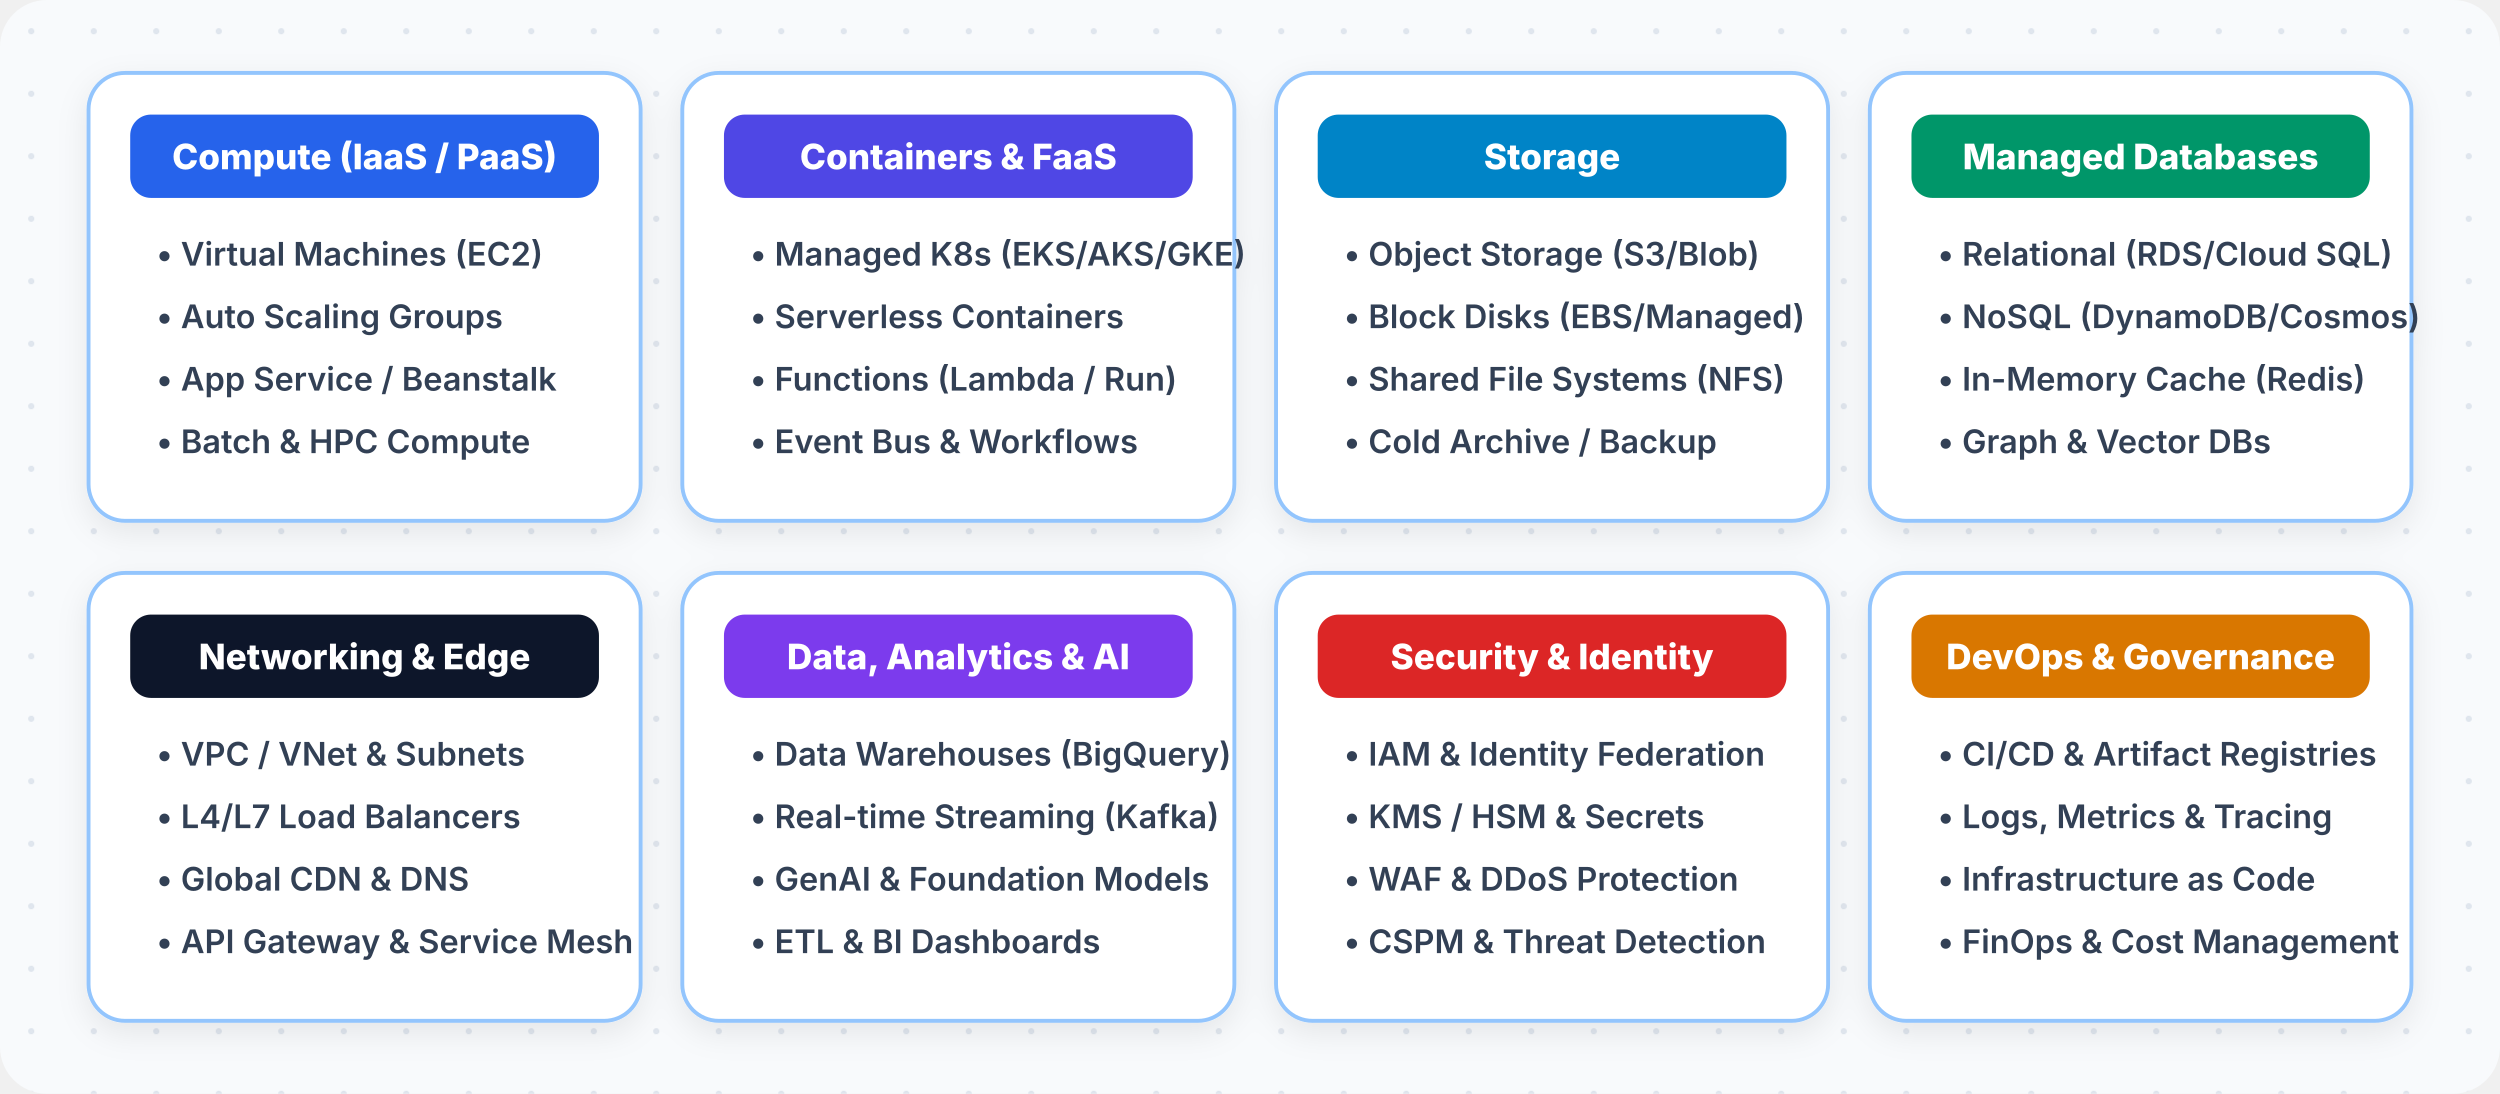
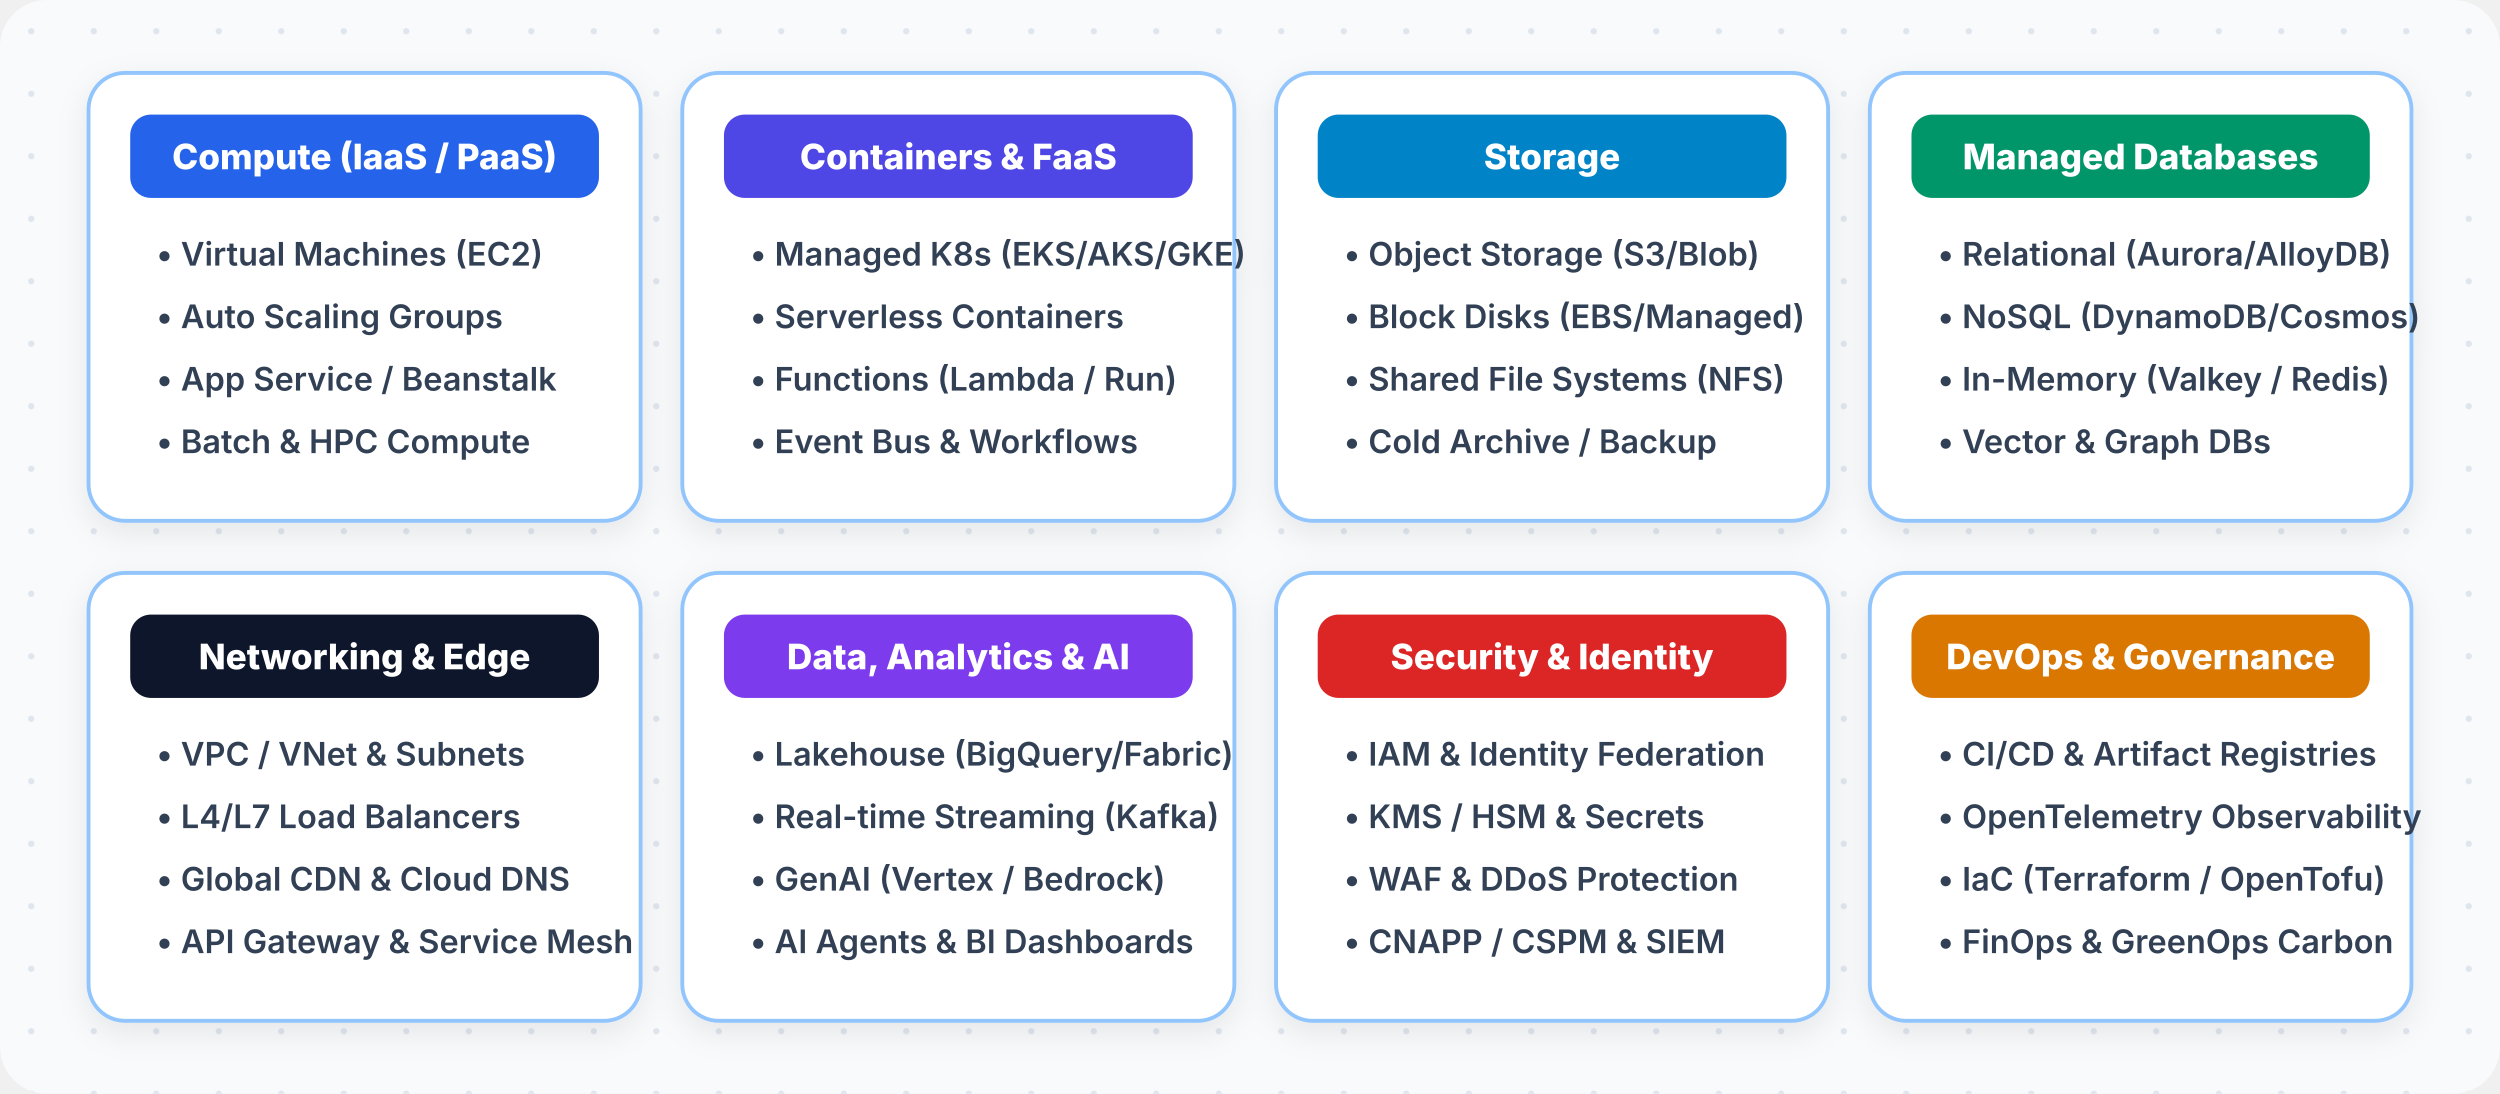
<svg xmlns="http://www.w3.org/2000/svg" viewBox="0 0 960 420" width="960" height="420" font-family="'Inter', -apple-system, BlinkMacSystemFont, 'Segoe UI', sans-serif">
  <defs>
    <pattern id="dotGrid" width="24" height="24" patternUnits="userSpaceOnUse">
      <circle cx="12" cy="12" r="1.2" fill="#cbd5e1" fill-opacity="0.55" />
    </pattern>
    <filter id="shadow" x="-6%" y="-6%" width="112%" height="118%">
      <feDropShadow dx="0" dy="4" stdDeviation="6" flood-color="#0f172a" flood-opacity="0.08" />
    </filter>
  </defs>
  <rect width="960" height="420" rx="18" fill="#f8fafc" />
  <rect width="960" height="420" rx="18" fill="url(#dotGrid)" />
  <g filter="url(#shadow)">
    <rect x="34" y="28" width="212" height="172" rx="14" fill="#ffffff" stroke="#93c5fd" stroke-width="1.5" />
    <rect x="50" y="44" width="180" height="32" rx="8" fill="#2563eb" />
    <text x="140" y="65" text-anchor="middle" font-size="13.5" font-weight="800" fill="#ffffff">Compute (IaaS / PaaS)</text>
    <text x="60" y="102" font-size="12.5" font-weight="600" fill="#334155">• Virtual Machines (EC2)</text>
    <text x="60" y="126" font-size="12.5" font-weight="600" fill="#334155">• Auto Scaling Groups</text>
    <text x="60" y="150" font-size="12.5" font-weight="600" fill="#334155">• App Service / Beanstalk</text>
    <text x="60" y="174" font-size="12.5" font-weight="600" fill="#334155">• Batch &amp; HPC Compute</text>
    <rect x="262" y="28" width="212" height="172" rx="14" fill="#ffffff" stroke="#93c5fd" stroke-width="1.5" />
    <rect x="278" y="44" width="180" height="32" rx="8" fill="#4f46e5" />
    <text x="368" y="65" text-anchor="middle" font-size="13.5" font-weight="800" fill="#ffffff">Containers &amp; FaaS</text>
    <text x="288" y="102" font-size="12.5" font-weight="600" fill="#334155">• Managed K8s (EKS/AKS/GKE)</text>
    <text x="288" y="126" font-size="12.5" font-weight="600" fill="#334155">• Serverless Containers</text>
    <text x="288" y="150" font-size="12.5" font-weight="600" fill="#334155">• Functions (Lambda / Run)</text>
    <text x="288" y="174" font-size="12.5" font-weight="600" fill="#334155">• Event Bus &amp; Workflows</text>
    <rect x="490" y="28" width="212" height="172" rx="14" fill="#ffffff" stroke="#93c5fd" stroke-width="1.5" />
    <rect x="506" y="44" width="180" height="32" rx="8" fill="#0284c7" />
    <text x="596" y="65" text-anchor="middle" font-size="13.5" font-weight="800" fill="#ffffff">Storage</text>
    <text x="516" y="102" font-size="12.5" font-weight="600" fill="#334155">• Object Storage (S3/Blob)</text>
    <text x="516" y="126" font-size="12.5" font-weight="600" fill="#334155">• Block Disks (EBS/Managed)</text>
    <text x="516" y="150" font-size="12.5" font-weight="600" fill="#334155">• Shared File Systems (NFS)</text>
    <text x="516" y="174" font-size="12.5" font-weight="600" fill="#334155">• Cold Archive / Backup</text>
    <rect x="718" y="28" width="208" height="172" rx="14" fill="#ffffff" stroke="#93c5fd" stroke-width="1.5" />
    <rect x="734" y="44" width="176" height="32" rx="8" fill="#059669" />
    <text x="822" y="65" text-anchor="middle" font-size="13.5" font-weight="800" fill="#ffffff">Managed Databases</text>
-     <text x="744" y="102" font-size="12.5" font-weight="600" fill="#334155">• Relational (RDS/Cloud SQL)</text>
+     <text x="744" y="102" font-size="12.5" font-weight="600" fill="#334155">• Relational (Aurora/AlloyDB)</text>
    <text x="744" y="126" font-size="12.5" font-weight="600" fill="#334155">• NoSQL (DynamoDB/Cosmos)</text>
-     <text x="744" y="150" font-size="12.5" font-weight="600" fill="#334155">• In-Memory Cache (Redis)</text>
-     <text x="744" y="174" font-size="12.5" font-weight="600" fill="#334155">• Graph &amp; Vector DBs</text>
+     <text x="744" y="150" font-size="12.5" font-weight="600" fill="#334155">• In-Memory (Valkey / Redis)</text>
+     <text x="744" y="174" font-size="12.5" font-weight="600" fill="#334155">• Vector &amp; Graph DBs</text>
    <rect x="34" y="220" width="212" height="172" rx="14" fill="#ffffff" stroke="#93c5fd" stroke-width="1.5" />
    <rect x="50" y="236" width="180" height="32" rx="8" fill="#0f172a" />
    <text x="140" y="257" text-anchor="middle" font-size="13.5" font-weight="800" fill="#ffffff">Networking &amp; Edge</text>
    <text x="60" y="294" font-size="12.5" font-weight="600" fill="#334155">• VPC / VNet &amp; Subnets</text>
    <text x="60" y="318" font-size="12.5" font-weight="600" fill="#334155">• L4/L7 Load Balancers</text>
-     <text x="60" y="342" font-size="12.5" font-weight="600" fill="#334155">• Global CDN &amp; DNS</text>
+     <text x="60" y="342" font-size="12.5" font-weight="600" fill="#334155">• Global CDN &amp; Cloud DNS</text>
    <text x="60" y="366" font-size="12.5" font-weight="600" fill="#334155">• API Gateway &amp; Service Mesh</text>
    <rect x="262" y="220" width="212" height="172" rx="14" fill="#ffffff" stroke="#93c5fd" stroke-width="1.5" />
    <rect x="278" y="236" width="180" height="32" rx="8" fill="#7c3aed" />
    <text x="368" y="257" text-anchor="middle" font-size="13.5" font-weight="800" fill="#ffffff">Data, Analytics &amp; AI</text>
-     <text x="288" y="294" font-size="12.5" font-weight="600" fill="#334155">• Data Warehouses (BigQuery)</text>
+     <text x="288" y="294" font-size="12.5" font-weight="600" fill="#334155">• Lakehouse (BigQuery/Fabric)</text>
    <text x="288" y="318" font-size="12.5" font-weight="600" fill="#334155">• Real-time Streaming (Kafka)</text>
-     <text x="288" y="342" font-size="12.5" font-weight="600" fill="#334155">• GenAI &amp; Foundation Models</text>
-     <text x="288" y="366" font-size="12.5" font-weight="600" fill="#334155">• ETL &amp; BI Dashboards</text>
+     <text x="288" y="342" font-size="12.5" font-weight="600" fill="#334155">• GenAI (Vertex / Bedrock)</text>
+     <text x="288" y="366" font-size="12.5" font-weight="600" fill="#334155">• AI Agents &amp; BI Dashboards</text>
    <rect x="490" y="220" width="212" height="172" rx="14" fill="#ffffff" stroke="#93c5fd" stroke-width="1.5" />
    <rect x="506" y="236" width="180" height="32" rx="8" fill="#dc2626" />
    <text x="596" y="257" text-anchor="middle" font-size="13.5" font-weight="800" fill="#ffffff">Security &amp; Identity</text>
    <text x="516" y="294" font-size="12.5" font-weight="600" fill="#334155">• IAM &amp; Identity Federation</text>
    <text x="516" y="318" font-size="12.5" font-weight="600" fill="#334155">• KMS / HSM &amp; Secrets</text>
    <text x="516" y="342" font-size="12.5" font-weight="600" fill="#334155">• WAF &amp; DDoS Protection</text>
-     <text x="516" y="366" font-size="12.5" font-weight="600" fill="#334155">• CSPM &amp; Threat Detection</text>
+     <text x="516" y="366" font-size="12.5" font-weight="600" fill="#334155">• CNAPP / CSPM &amp; SIEM</text>
    <rect x="718" y="220" width="208" height="172" rx="14" fill="#ffffff" stroke="#93c5fd" stroke-width="1.5" />
    <rect x="734" y="236" width="176" height="32" rx="8" fill="#d97706" />
    <text x="822" y="257" text-anchor="middle" font-size="13.5" font-weight="800" fill="#ffffff">DevOps &amp; Governance</text>
    <text x="744" y="294" font-size="12.5" font-weight="600" fill="#334155">• CI/CD &amp; Artifact Registries</text>
-     <text x="744" y="318" font-size="12.5" font-weight="600" fill="#334155">• Logs, Metrics &amp; Tracing</text>
-     <text x="744" y="342" font-size="12.5" font-weight="600" fill="#334155">• Infrastructure as Code</text>
-     <text x="744" y="366" font-size="12.5" font-weight="600" fill="#334155">• FinOps &amp; Cost Management</text>
+     <text x="744" y="318" font-size="12.5" font-weight="600" fill="#334155">• OpenTelemetry Observability</text>
+     <text x="744" y="342" font-size="12.5" font-weight="600" fill="#334155">• IaC (Terraform / OpenTofu)</text>
+     <text x="744" y="366" font-size="12.5" font-weight="600" fill="#334155">• FinOps &amp; GreenOps Carbon</text>
  </g>
</svg>
